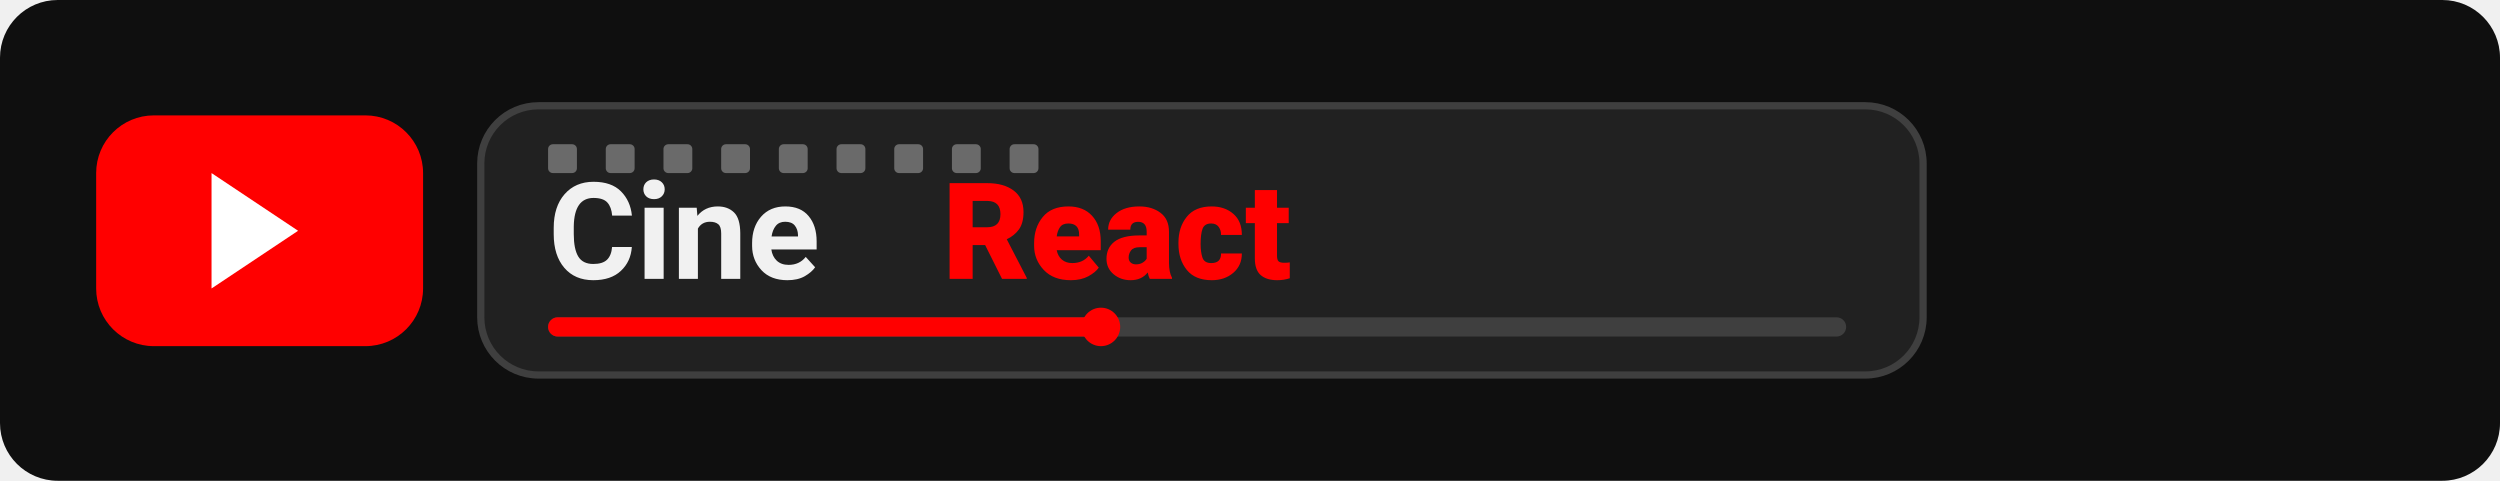
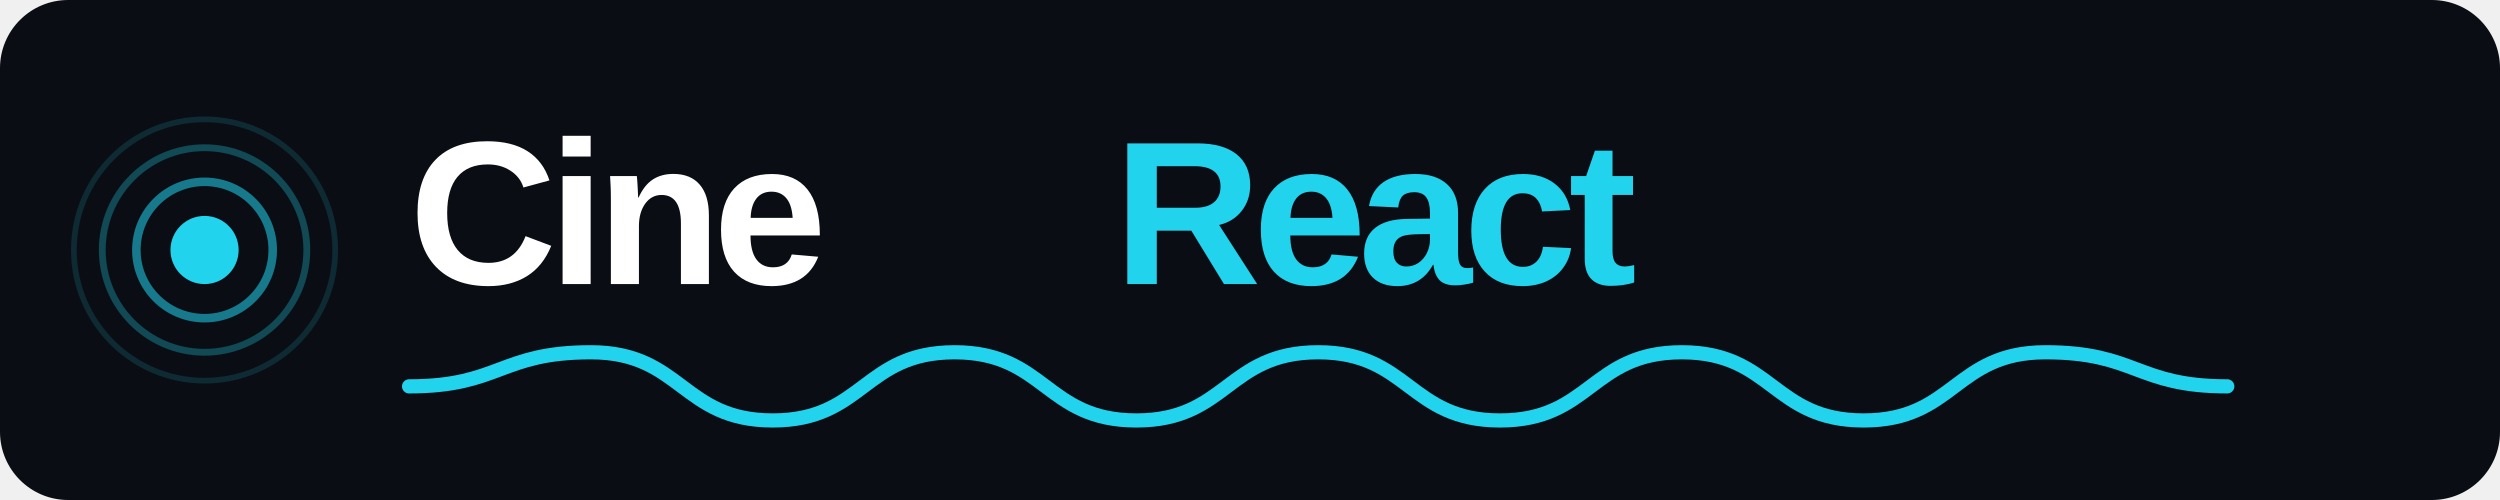
- <svg xmlns="http://www.w3.org/2000/svg" viewBox="0 0 520 100" width="1040" height="200">
-   <rect width="520" height="100" rx="12" fill="#0f0f0f" />
-   <rect x="20" y="24" width="68" height="48" rx="12" fill="#FF0000" />
-   <path d="M44 36v24l18-12-18-12Z" fill="#FFFFFF" />
-   <rect x="100" y="22" width="300" height="56" rx="12" fill="#212121" stroke="#3f3f3f" stroke-width="1.5" />
-   <g opacity="0.65">
-     <rect x="114" y="30" width="6" height="6" rx="1" fill="#909090" />
-     <rect x="126" y="30" width="6" height="6" rx="1" fill="#909090" />
-     <rect x="138" y="30" width="6" height="6" rx="1" fill="#909090" />
-     <rect x="150" y="30" width="6" height="6" rx="1" fill="#909090" />
-     <rect x="162" y="30" width="6" height="6" rx="1" fill="#909090" />
-     <rect x="174" y="30" width="6" height="6" rx="1" fill="#909090" />
-     <rect x="186" y="30" width="6" height="6" rx="1" fill="#909090" />
-     <rect x="198" y="30" width="6" height="6" rx="1" fill="#909090" />
-     <rect x="210" y="30" width="6" height="6" rx="1" fill="#909090" />
-   </g>
-   <text x="114" y="58" font-family="Roboto, Arial, sans-serif" font-weight="700" font-size="28" fill="#f1f1f1">Cine</text>
-   <text x="196" y="58" font-family="Roboto, Arial, sans-serif" font-weight="900" font-size="28" fill="#FF0000">React</text>
-   <rect x="114" y="66" width="270" height="4" rx="2" fill="#3f3f3f" />
-   <rect x="114" y="66" width="115" height="4" rx="2" fill="#FF0000" />
-   <circle cx="229" cy="68" r="4" fill="#FF0000" />
+ <svg xmlns="http://www.w3.org/2000/svg" viewBox="0 0 440 88" width="880" height="176">
+   <rect width="440" height="88" rx="12" fill="#0a0e14" />
+   <circle cx="36" cy="44" r="6" fill="#22d3ee" />
+   <circle cx="36" cy="44" r="12" stroke="#22d3ee" stroke-width="1.5" stroke-opacity="0.55" fill="none" />
+   <circle cx="36" cy="44" r="18" stroke="#22d3ee" stroke-width="1.2" stroke-opacity="0.3" fill="none" />
+   <circle cx="36" cy="44" r="23" stroke="#22d3ee" stroke-width="1" stroke-opacity="0.15" fill="none" />
+   <text x="72" y="50" font-family="Sora, Arial, sans-serif" font-weight="800" font-size="36" fill="#ffffff" letter-spacing="-1.5">Cine</text>
+   <text x="196" y="50" font-family="Sora, Arial, sans-serif" font-weight="800" font-size="36" fill="#22d3ee" letter-spacing="-1.5">React</text>
+   <path d="M72 68 C88 68 88 62 104 62 C120 62 120 74 136 74 C152 74 152 62 168 62 C184 62 184 74 200 74 C216 74 216 62 232 62 C248 62 248 74 264 74 C280 74 280 62 296 62 C312 62 312 74 328 74 C344 74 344 62 360 62 C376 62 376 68 392 68" stroke="#22d3ee" stroke-width="2.5" stroke-linecap="round" fill="none" />
</svg>
